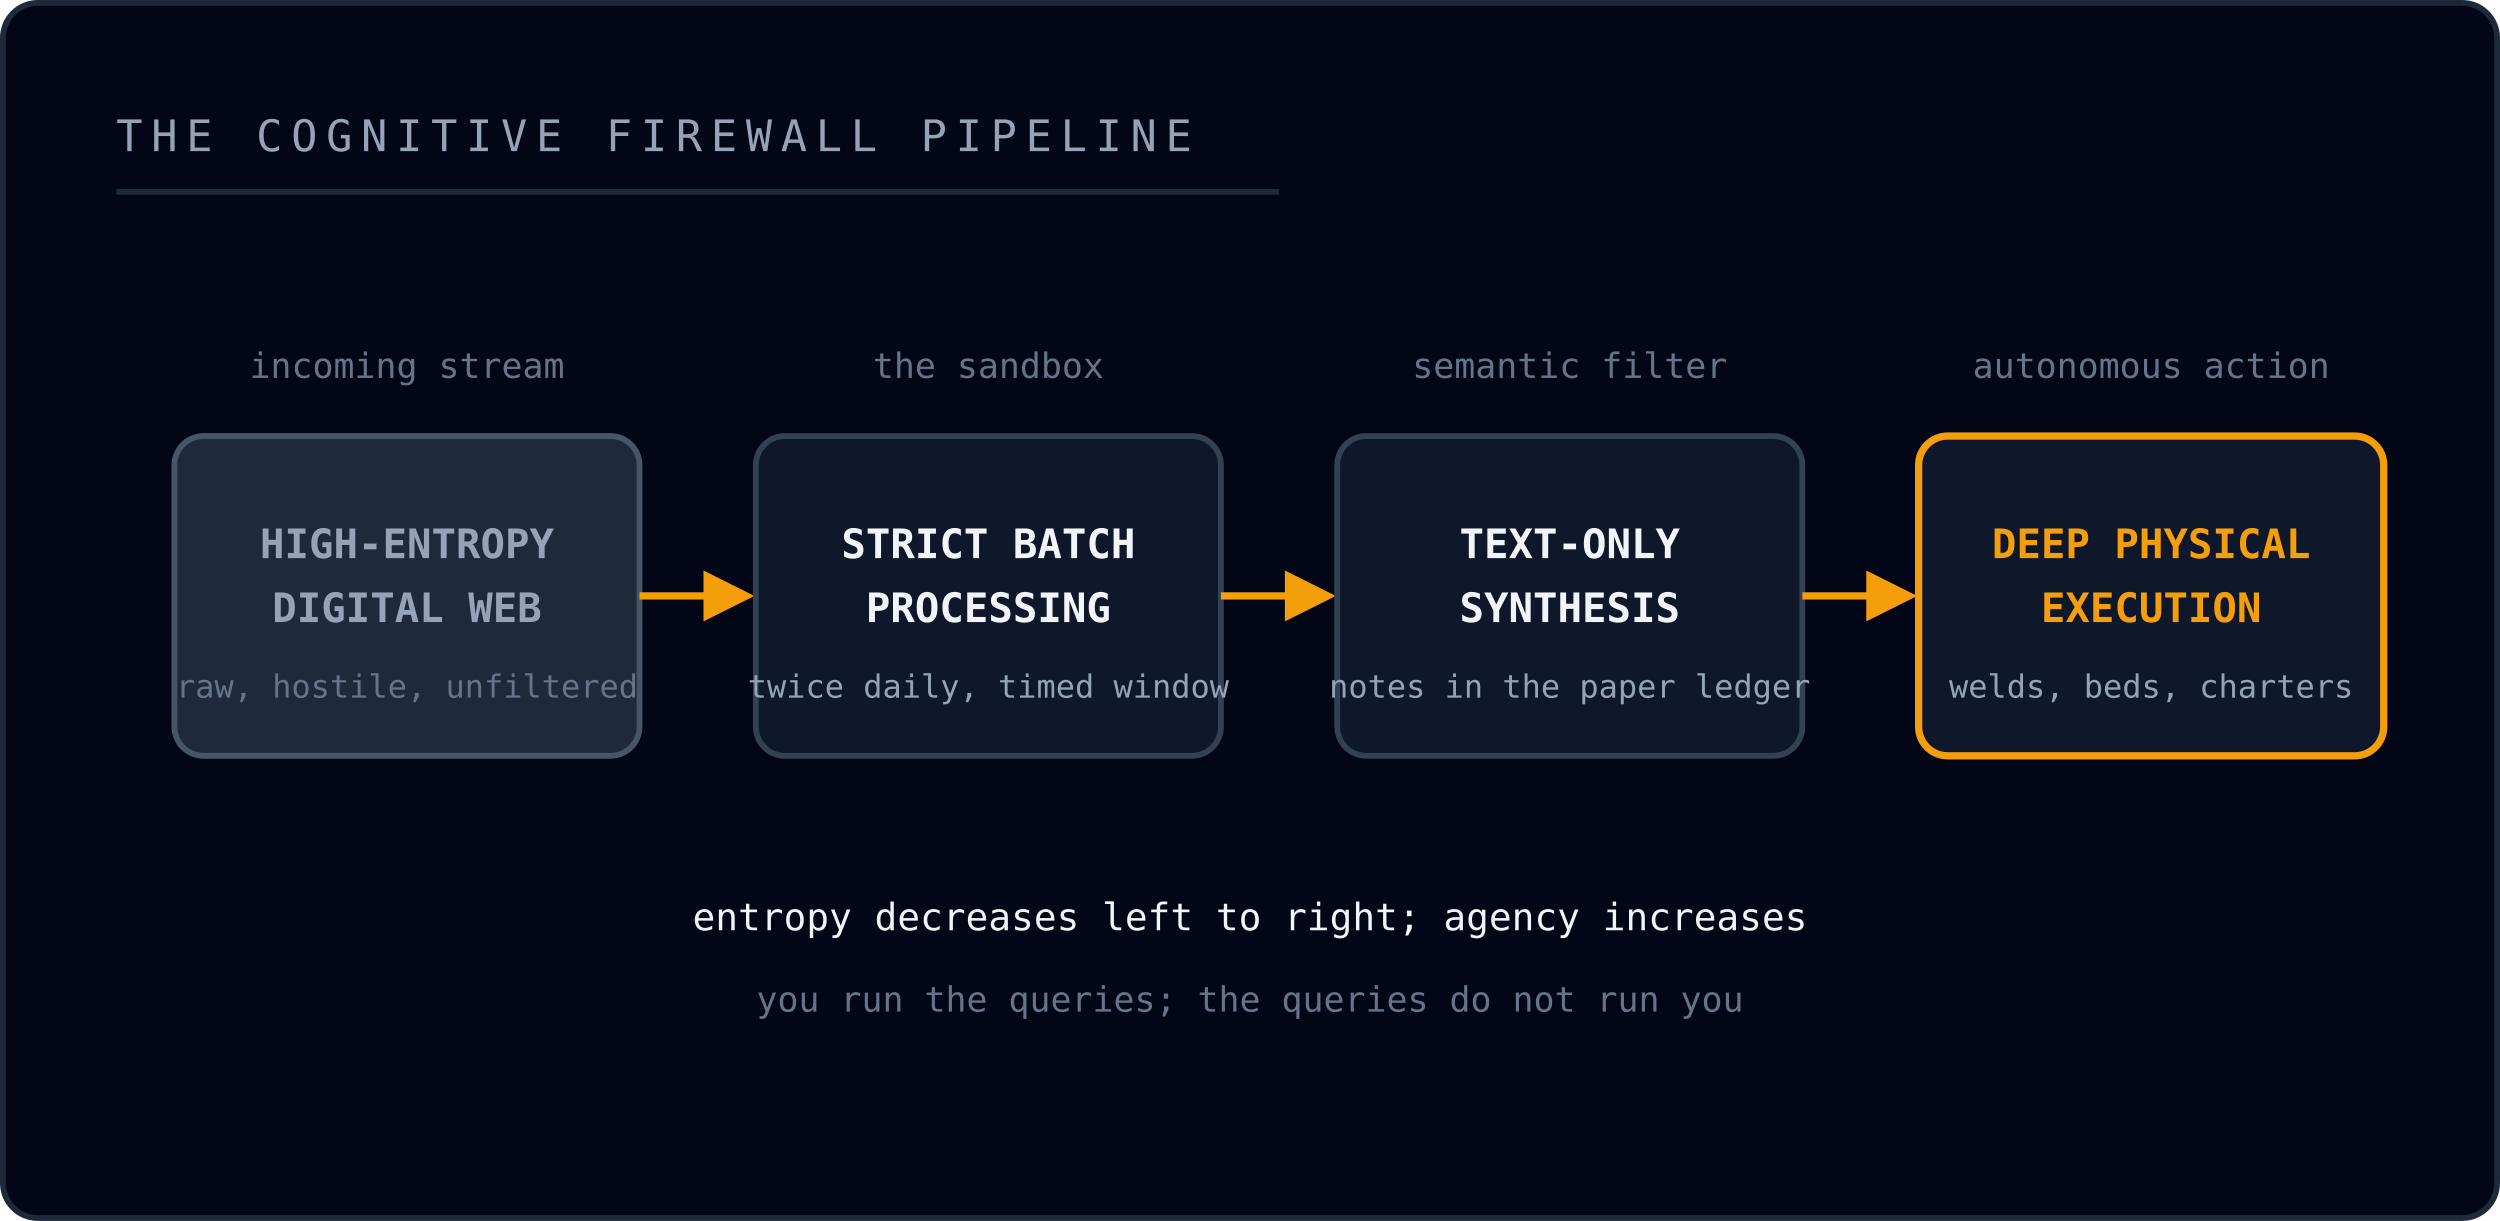
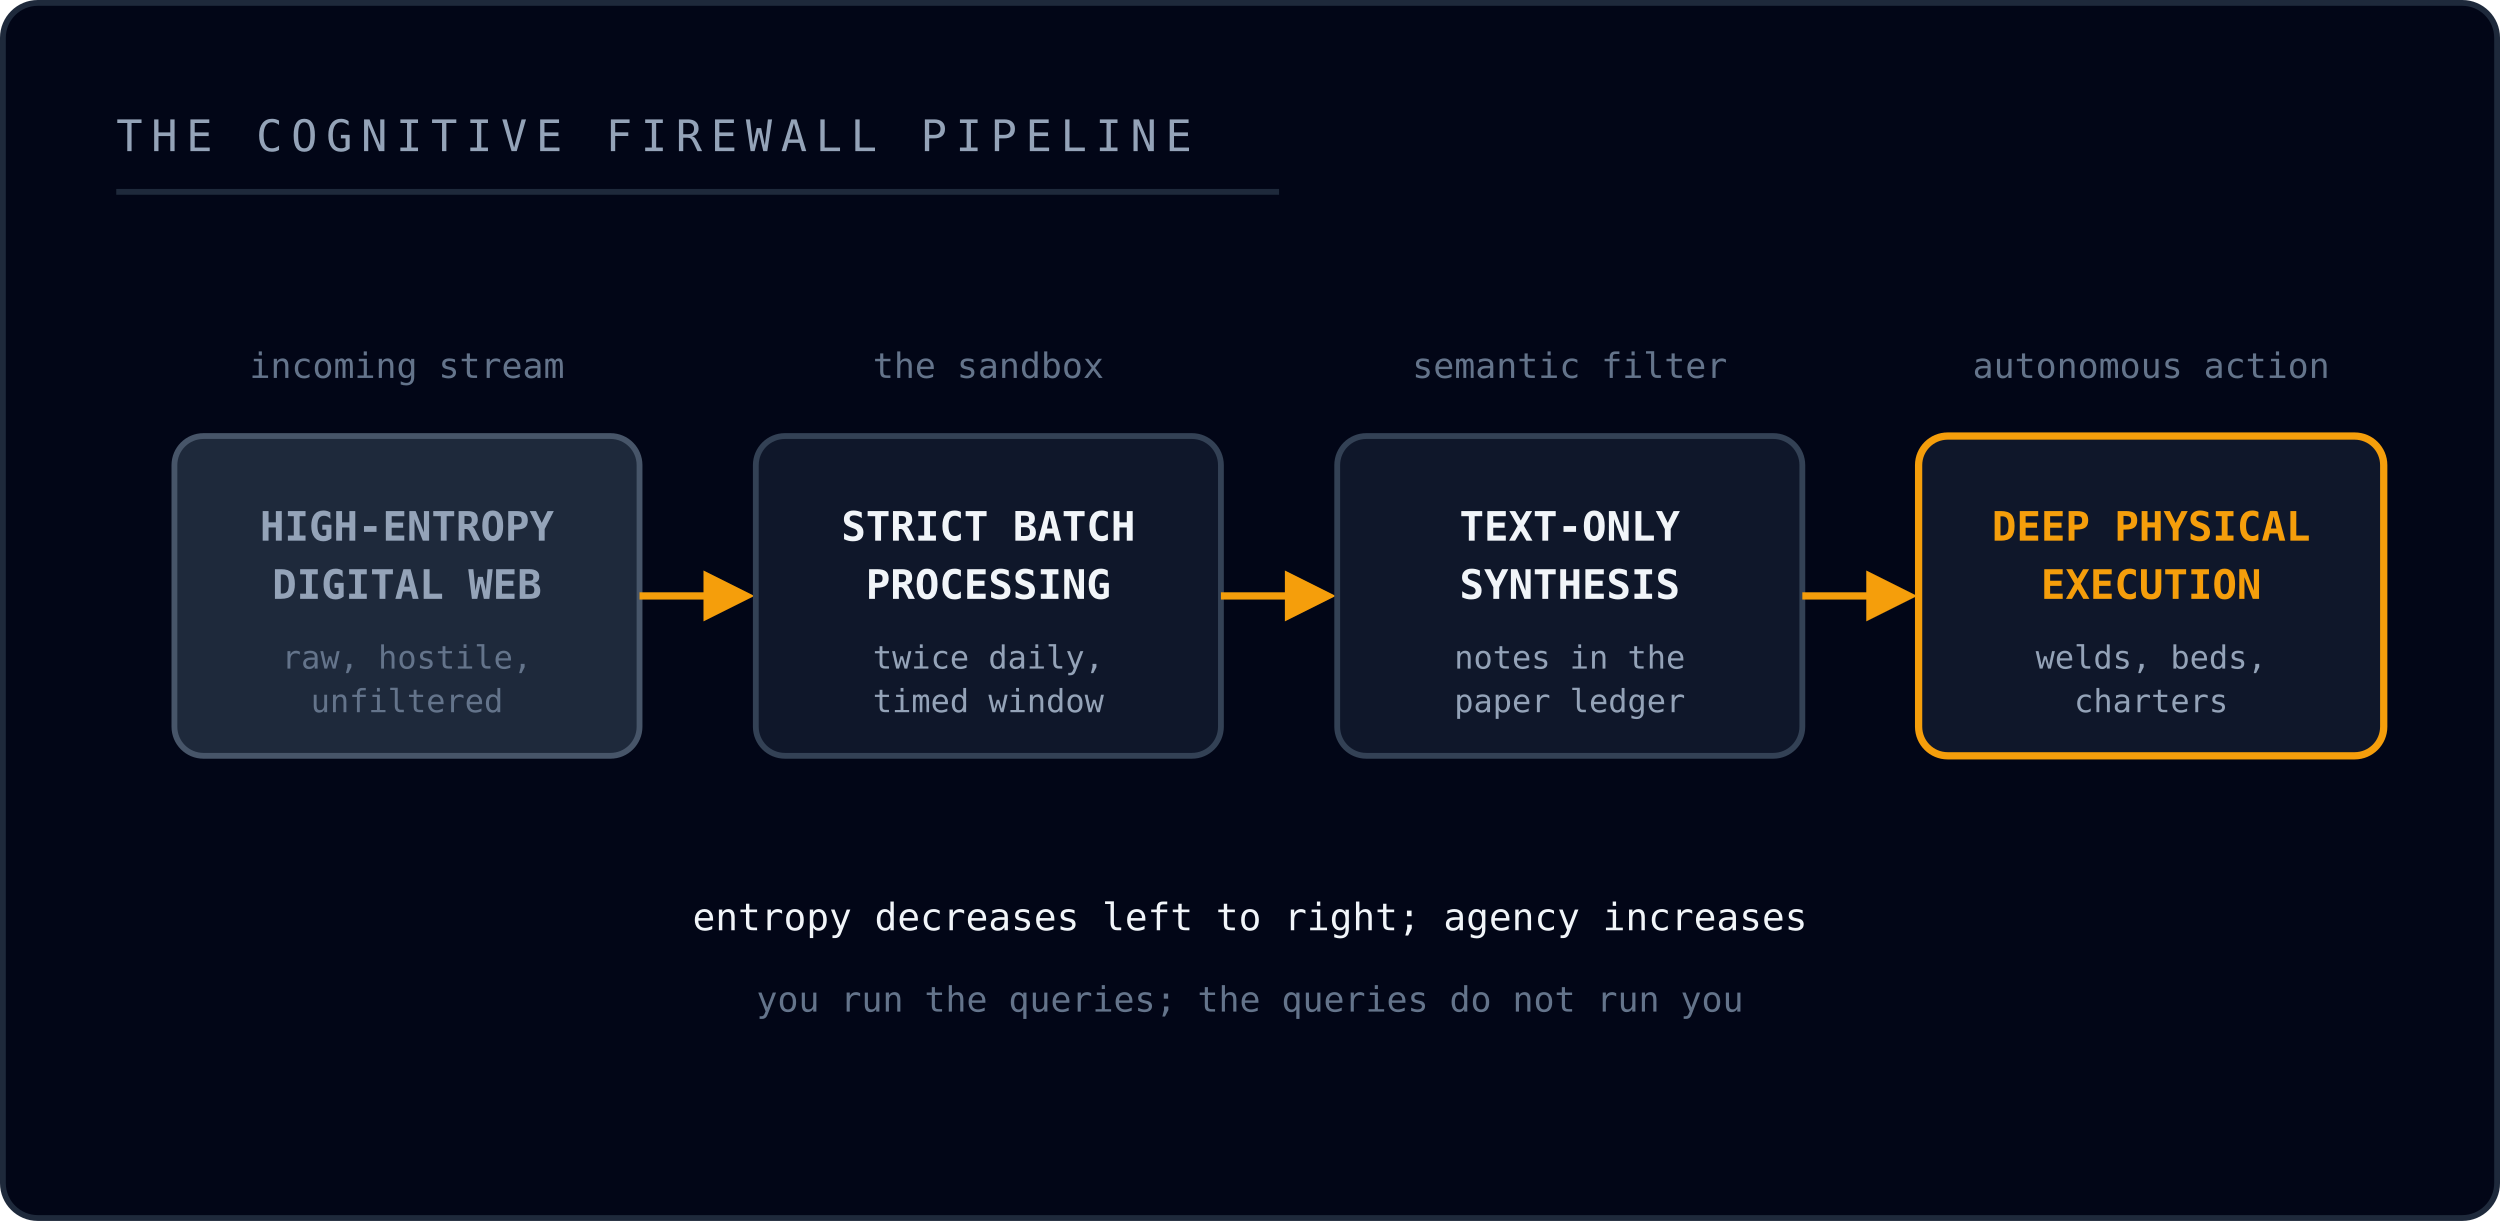
<svg xmlns="http://www.w3.org/2000/svg" viewBox="0 0 860 420" font-family="'JetBrains Mono','SFMono-Regular',Menlo,Consolas,monospace">
  <defs>
    <marker id="aa" viewBox="0 0 10 10" refX="8" refY="5" markerWidth="7" markerHeight="7" orient="auto-start-reverse">
      <path d="M0,0L10,5L0,10z" fill="#f59e0b" />
    </marker>
  </defs>
  <rect x="1" y="1" width="858" height="418" rx="12" fill="#020617" stroke="#1e293b" stroke-width="2" />
  <text x="40" y="52" font-size="15" letter-spacing="3" fill="#94a3b8">THE COGNITIVE FIREWALL PIPELINE</text>
  <line x1="40" y1="66" x2="440" y2="66" stroke="#1e293b" stroke-width="2" />
  <g font-size="12" fill="#64748b" text-anchor="middle">
    <text x="140" y="130">incoming stream</text>
    <text x="340" y="130">the sandbox</text>
    <text x="540" y="130">semantic filter</text>
    <text x="740" y="130">autonomous action</text>
  </g>
  <rect x="60" y="150" width="160" height="110" rx="10" fill="#1e293b" stroke="#475569" stroke-width="2" />
-   <text x="140" y="192" font-size="14" font-weight="600" fill="#94a3b8" text-anchor="middle">HIGH-ENTROPY</text>
-   <text x="140" y="214" font-size="14" font-weight="600" fill="#94a3b8" text-anchor="middle">DIGITAL WEB</text>
-   <text x="140" y="240" font-size="11" fill="#64748b" text-anchor="middle">raw, hostile, unfiltered</text>
+   <text x="140" y="186" font-size="14" font-weight="600" fill="#94a3b8" text-anchor="middle">HIGH-ENTROPY</text>
+   <text x="140" y="206" font-size="14" font-weight="600" fill="#94a3b8" text-anchor="middle">DIGITAL WEB</text>
+   <text x="140" y="230" font-size="11" fill="#64748b" text-anchor="middle">raw, hostile,</text>
+   <text x="140" y="245" font-size="11" fill="#64748b" text-anchor="middle">unfiltered</text>
  <line x1="220" y1="205" x2="256" y2="205" stroke="#f59e0b" stroke-width="2.5" marker-end="url(#aa)" />
  <rect x="260" y="150" width="160" height="110" rx="10" fill="#0f172a" stroke="#334155" stroke-width="2" />
-   <text x="340" y="192" font-size="14" font-weight="600" fill="#f1f5f9" text-anchor="middle">STRICT BATCH</text>
-   <text x="340" y="214" font-size="14" font-weight="600" fill="#f1f5f9" text-anchor="middle">PROCESSING</text>
-   <text x="340" y="240" font-size="11" fill="#94a3b8" text-anchor="middle">twice daily, timed window</text>
+   <text x="340" y="186" font-size="14" font-weight="600" fill="#f1f5f9" text-anchor="middle">STRICT BATCH</text>
+   <text x="340" y="206" font-size="14" font-weight="600" fill="#f1f5f9" text-anchor="middle">PROCESSING</text>
+   <text x="340" y="230" font-size="11" fill="#94a3b8" text-anchor="middle">twice daily,</text>
+   <text x="340" y="245" font-size="11" fill="#94a3b8" text-anchor="middle">timed window</text>
  <line x1="420" y1="205" x2="456" y2="205" stroke="#f59e0b" stroke-width="2.5" marker-end="url(#aa)" />
  <rect x="460" y="150" width="160" height="110" rx="10" fill="#0f172a" stroke="#334155" stroke-width="2" />
-   <text x="540" y="192" font-size="14" font-weight="600" fill="#f1f5f9" text-anchor="middle">TEXT-ONLY</text>
-   <text x="540" y="214" font-size="14" font-weight="600" fill="#f1f5f9" text-anchor="middle">SYNTHESIS</text>
-   <text x="540" y="240" font-size="11" fill="#94a3b8" text-anchor="middle">notes in the paper ledger</text>
+   <text x="540" y="186" font-size="14" font-weight="600" fill="#f1f5f9" text-anchor="middle">TEXT-ONLY</text>
+   <text x="540" y="206" font-size="14" font-weight="600" fill="#f1f5f9" text-anchor="middle">SYNTHESIS</text>
+   <text x="540" y="230" font-size="11" fill="#94a3b8" text-anchor="middle">notes in the</text>
+   <text x="540" y="245" font-size="11" fill="#94a3b8" text-anchor="middle">paper ledger</text>
  <line x1="620" y1="205" x2="656" y2="205" stroke="#f59e0b" stroke-width="2.5" marker-end="url(#aa)" />
  <rect x="660" y="150" width="160" height="110" rx="10" fill="#0f172a" stroke="#f59e0b" stroke-width="2.5" />
-   <text x="740" y="192" font-size="14" font-weight="600" fill="#f59e0b" text-anchor="middle">DEEP PHYSICAL</text>
-   <text x="740" y="214" font-size="14" font-weight="600" fill="#f59e0b" text-anchor="middle">EXECUTION</text>
-   <text x="740" y="240" font-size="11" fill="#94a3b8" text-anchor="middle">welds, beds, charters</text>
+   <text x="740" y="186" font-size="14" font-weight="600" fill="#f59e0b" text-anchor="middle">DEEP PHYSICAL</text>
+   <text x="740" y="206" font-size="14" font-weight="600" fill="#f59e0b" text-anchor="middle">EXECUTION</text>
+   <text x="740" y="230" font-size="11" fill="#94a3b8" text-anchor="middle">welds, beds,</text>
+   <text x="740" y="245" font-size="11" fill="#94a3b8" text-anchor="middle">charters</text>
  <text x="430" y="320" font-size="13" fill="#f1f5f9" text-anchor="middle">entropy decreases left to right; agency increases</text>
  <text x="430" y="348" font-size="12" fill="#64748b" text-anchor="middle">you run the queries; the queries do not run you</text>
</svg>
